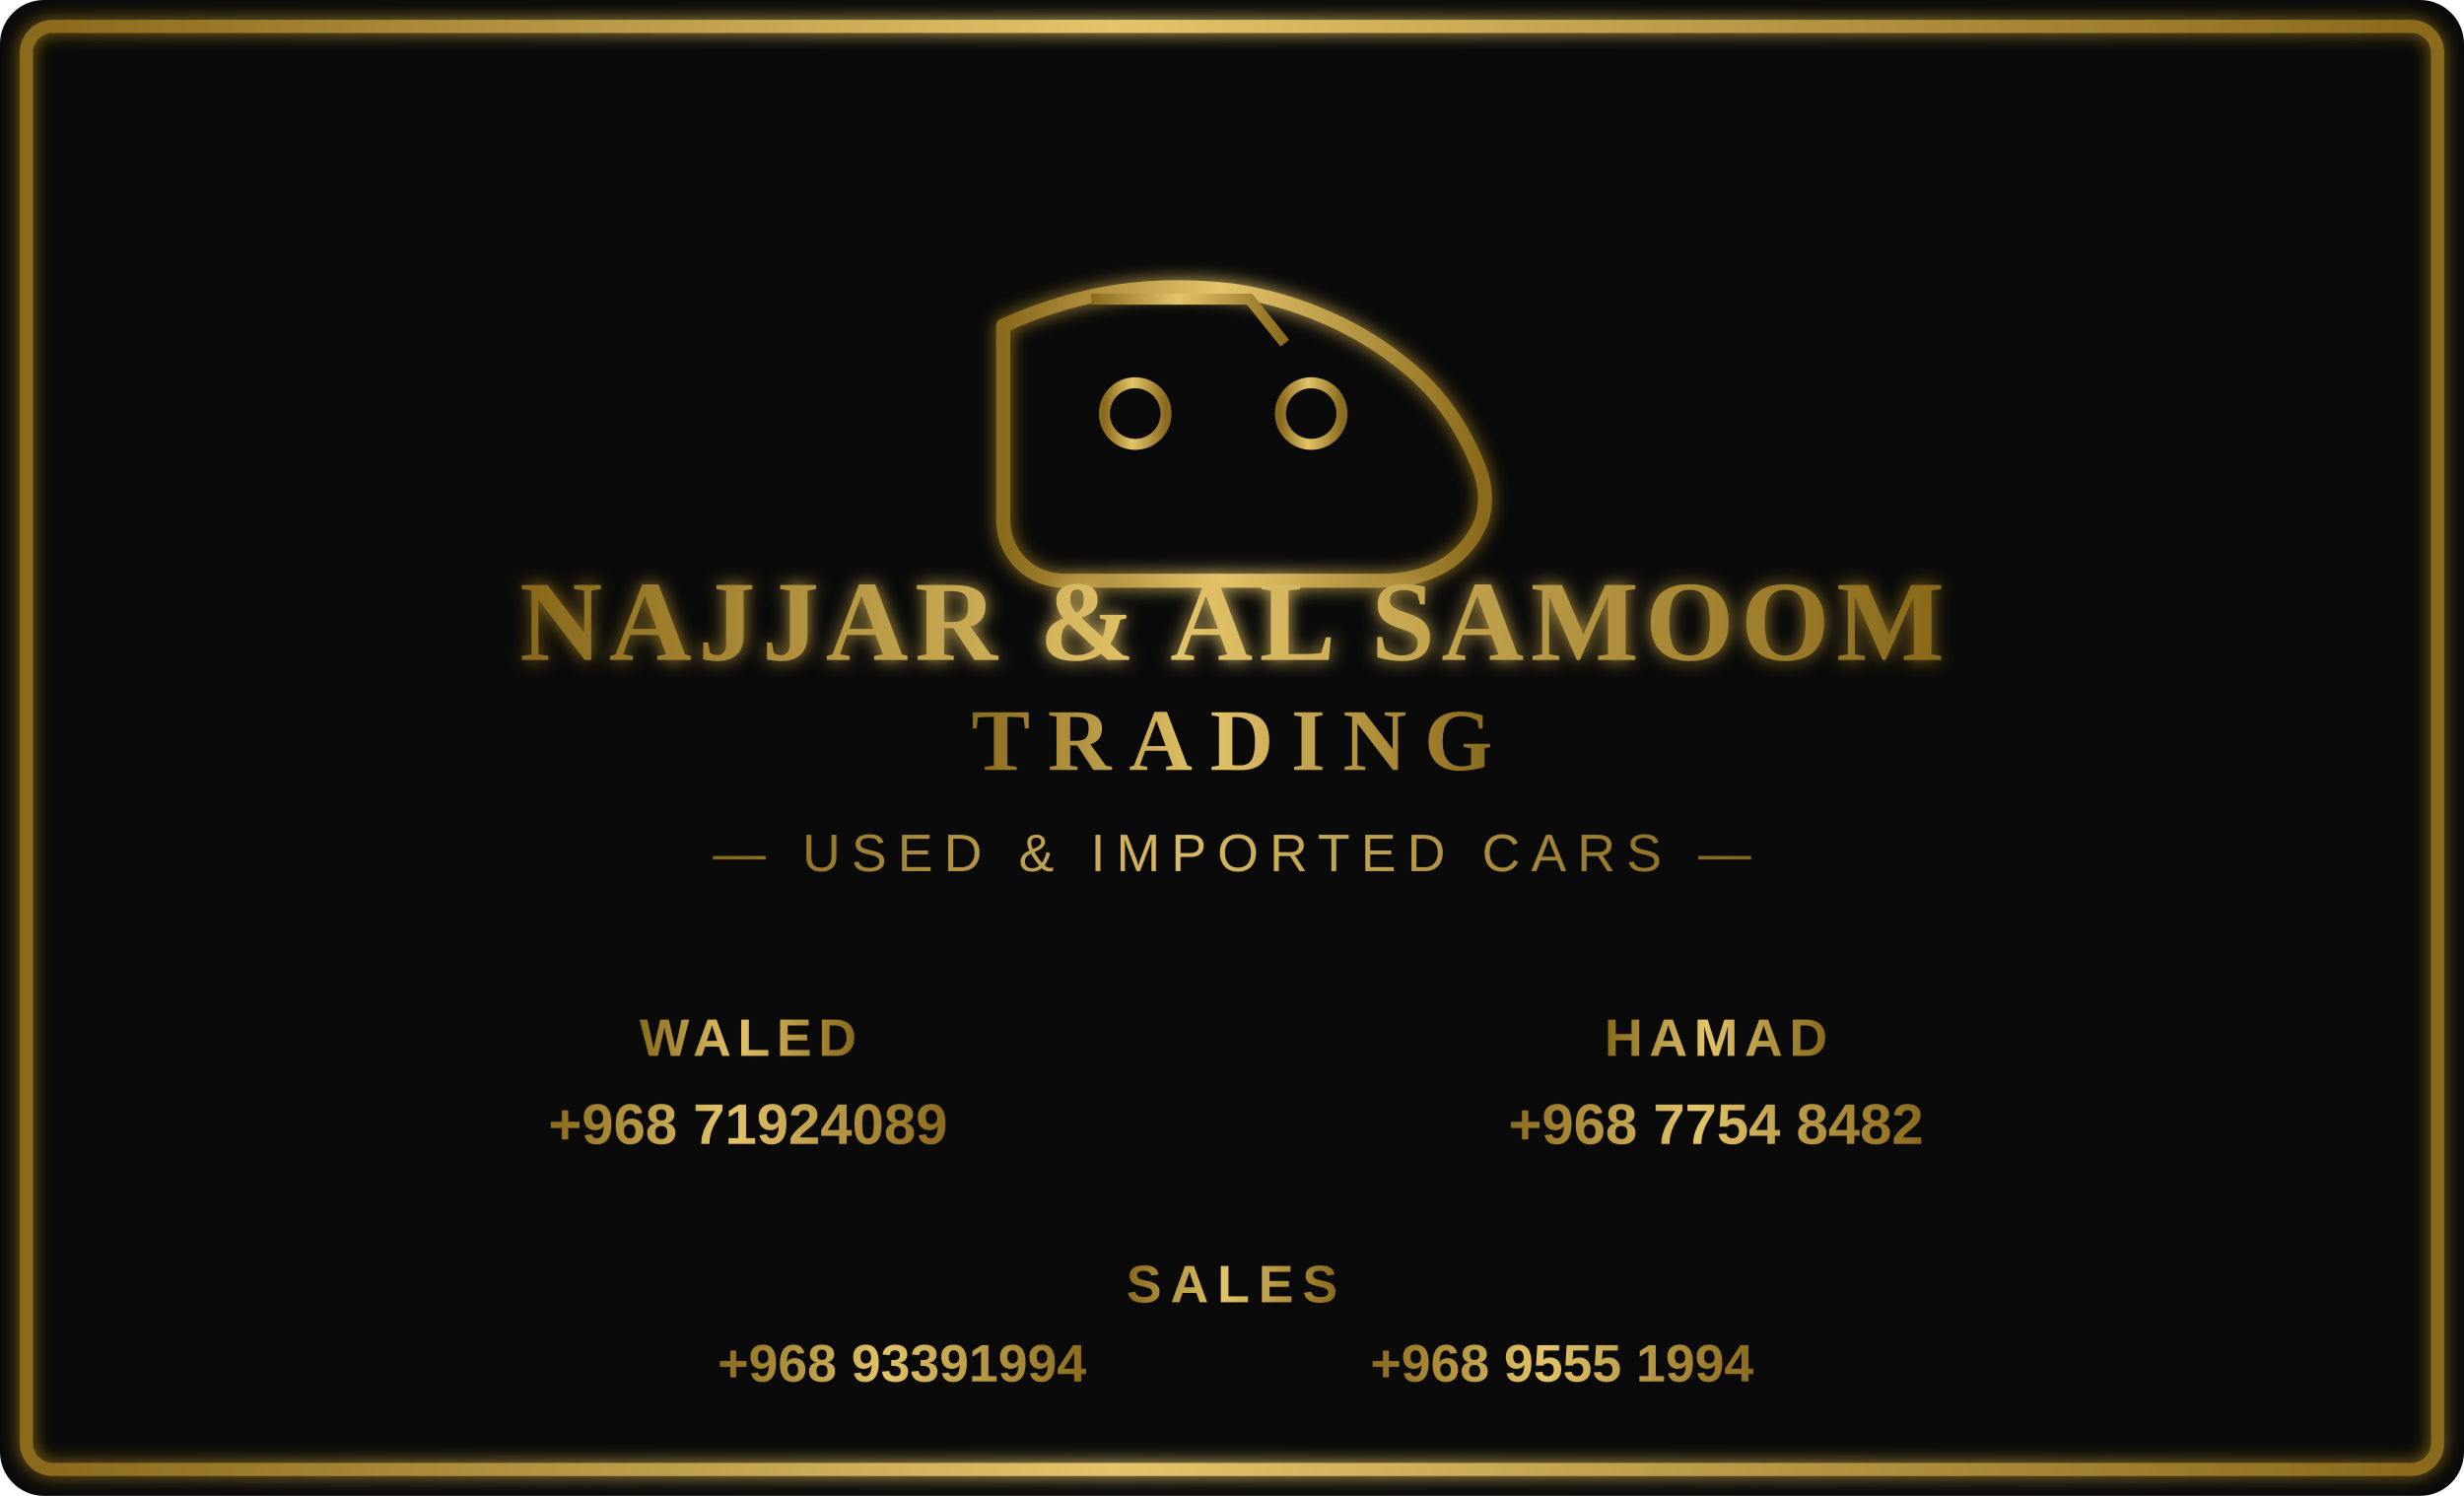
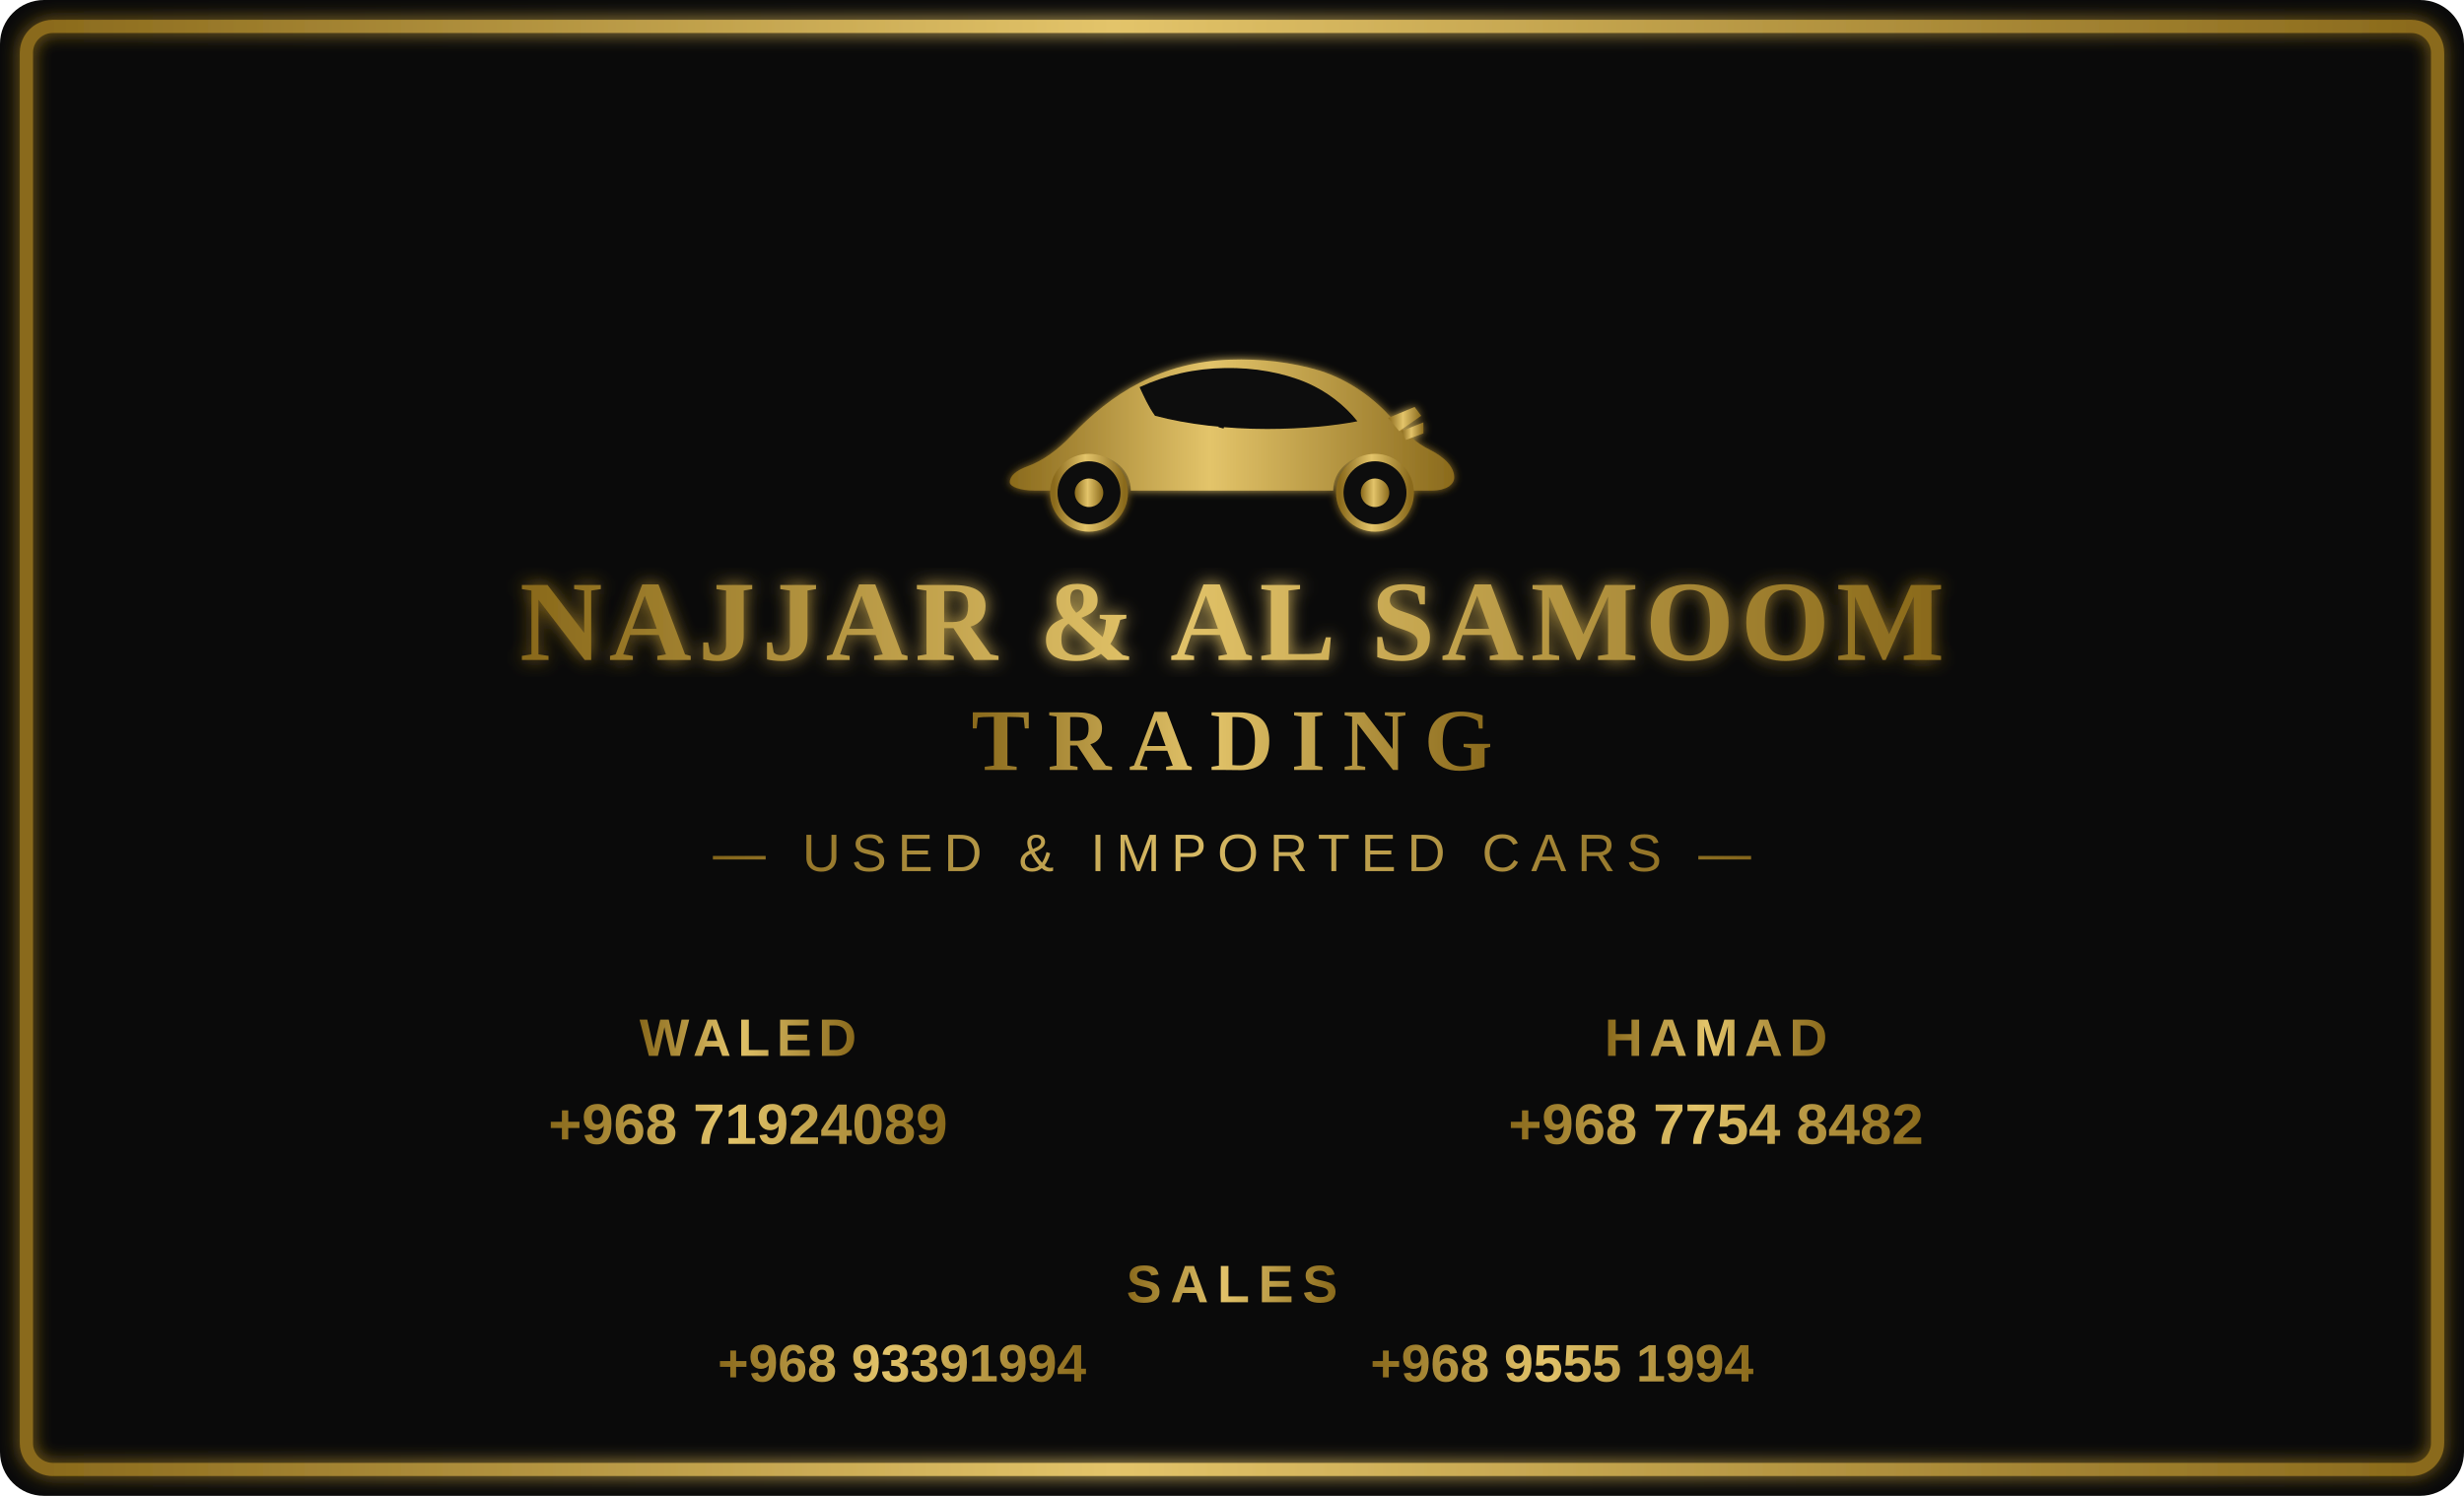
<svg xmlns="http://www.w3.org/2000/svg" viewBox="0 0 560 340" role="img" aria-label="NAJJAR &amp; AL SAMOOM TRADING">
  <defs>
    <linearGradient id="gold" x1="0%" y1="0%" x2="100%" y2="0%">
      <stop offset="0%" stop-color="#8a6a1c" />
      <stop offset="45%" stop-color="#e3c46a" />
      <stop offset="100%" stop-color="#8a6a1c" />
    </linearGradient>
    <filter id="glow" x="-20%" y="-20%" width="140%" height="140%">
      <feGaussianBlur stdDeviation="2" result="b" />
      <feMerge>
        <feMergeNode in="b" />
        <feMergeNode in="SourceGraphic" />
      </feMerge>
    </filter>
  </defs>
  <rect width="560" height="340" rx="10" fill="#0a0a0a" />
  <rect x="6" y="6" width="548" height="328" rx="6" fill="none" stroke="url(#gold)" stroke-width="3" filter="url(#glow)" />
  <g transform="translate(0,-18)">
-     <g stroke="url(#gold)" stroke-width="3" stroke-linecap="round" opacity=".95">
-       <line x1="188" y1="66" x2="218" y2="66" />
-       <line x1="178" y1="78" x2="216" y2="78" />
-       <line x1="184" y1="90" x2="214" y2="90" />
+     <g stroke="url(#gold)" stroke-width="3" stroke-linecap="round" opacity=".8">
+       <line x1="150" y1="70" x2="180" y2="70" />
+       <line x1="140" y1="82" x2="178" y2="82" />
+       <line x1="146" y1="94" x2="176" y2="94" />
    </g>
-     <path fill="none" stroke="url(#gold)" stroke-width="3.2" stroke-linejoin="round" filter="url(#glow)" d="M228 92c18-8 34-10 52-8 14 2 28 8 38 16 8 6 14 14 18 24 2 5 2 10 0 14-4 8-12 12-22 12H242c-8 0-14-6-14-14v-8c0-12 0-24 0-36z" />
-     <circle cx="258" cy="112" r="7" fill="none" stroke="url(#gold)" stroke-width="2.5" />
-     <circle cx="298" cy="112" r="7" fill="none" stroke="url(#gold)" stroke-width="2.5" />
-     <path fill="none" stroke="url(#gold)" stroke-width="2.5" d="M248 86h36l8 10" />
+     <g transform="translate(220,94) scale(0.5)" filter="url(#glow)">
+       <path fill="url(#gold)" stroke="none" d="M30,71 L40,71 A17,16 0 0 1 74,71 L166,71 A17,16 0 0 1 200,71 L211,71            C217,71 221,68.5 221,65 C221,60.5 217,56 210,52.5 C204,49.6 199,45 193,38.5            C185,29.5 174,21 160,16.5 C147,12.6 133,11 119,11.5 C104,12 90,15.7 78,22            C66,28.2 56,36.5 47,46 C41,52.3 34,57.5 27,60 C22,61.8 19,64.3 19,67.2            C19,69.3 24,71 30,71 Z" />
+       <path fill="#0a0a0a" d="M78,24 C90,18.5 103,15.5 117,15.3 C130,15.1 143,17.3 154,22 C163,25.9 171,32 177,39.5            C167,41.5 152,43 136,43 C118,43 100,41 85,37 C82,32.8 80,28.3 78,24 Z" />
+       <line x1="122" y1="16" x2="115" y2="42.5" stroke="#0a0a0a" stroke-width="2.4" />
+       <path fill="url(#gold)" d="M191,38 L203,33 L206,37 L196,44 Z" />
+       <path fill="url(#gold)" d="M197,44 L207,40 L207,45 L199,48 Z" />
+       <circle cx="55" cy="72" r="16" fill="#0a0a0a" stroke="url(#gold)" stroke-width="3.4" />
+       <circle cx="55" cy="72" r="6.5" fill="url(#gold)" />
+       <circle cx="185" cy="72" r="16" fill="#0a0a0a" stroke="url(#gold)" stroke-width="3.4" />
+       <circle cx="185" cy="72" r="6.5" fill="url(#gold)" />
+     </g>
  </g>
  <text x="280" y="150" text-anchor="middle" fill="url(#gold)" font-family="Georgia,'Times New Roman',serif" font-size="26" font-weight="700" letter-spacing="1.5" filter="url(#glow)">NAJJAR &amp; AL SAMOOM</text>
  <text x="280" y="175" text-anchor="middle" fill="url(#gold)" font-family="Georgia,'Times New Roman',serif" font-size="20" font-weight="700" letter-spacing="4">TRADING</text>
  <text x="280" y="198" text-anchor="middle" fill="url(#gold)" font-family="Arial,Helvetica,sans-serif" font-size="12" letter-spacing="2.5" opacity=".95">— USED &amp; IMPORTED CARS —</text>
  <line x1="60" y1="214" x2="500" y2="214" stroke="url(#gold)" stroke-width="1" opacity=".45" />
  <g font-family="Arial,sans-serif" fill="url(#gold)">
    <text x="170" y="240" text-anchor="middle" font-size="12" font-weight="800" letter-spacing="1.5">WALED</text>
    <text x="170" y="260" text-anchor="middle" font-size="13" font-weight="700">+968 71924089</text>
    <line x1="280" y1="228" x2="280" y2="266" stroke="url(#gold)" stroke-width="1.5" opacity=".5" />
    <text x="390" y="240" text-anchor="middle" font-size="12" font-weight="800" letter-spacing="1.5">HAMAD</text>
    <text x="390" y="260" text-anchor="middle" font-size="13" font-weight="700">+968 7754 8482</text>
  </g>
  <line x1="60" y1="278" x2="500" y2="278" stroke="url(#gold)" stroke-width="1" opacity=".3" />
  <g font-family="Arial,sans-serif" fill="url(#gold)">
    <text x="280" y="296" text-anchor="middle" font-size="12" font-weight="800" letter-spacing="2">SALES</text>
    <text x="205" y="314" text-anchor="middle" font-size="12" font-weight="700">+968 93391994</text>
    <line x1="280" y1="303" x2="280" y2="319" stroke="url(#gold)" stroke-width="1.2" opacity=".5" />
    <text x="355" y="314" text-anchor="middle" font-size="12" font-weight="700">+968 9555 1994</text>
  </g>
  <circle cx="70" cy="330" r="0" fill="none" />
</svg>
